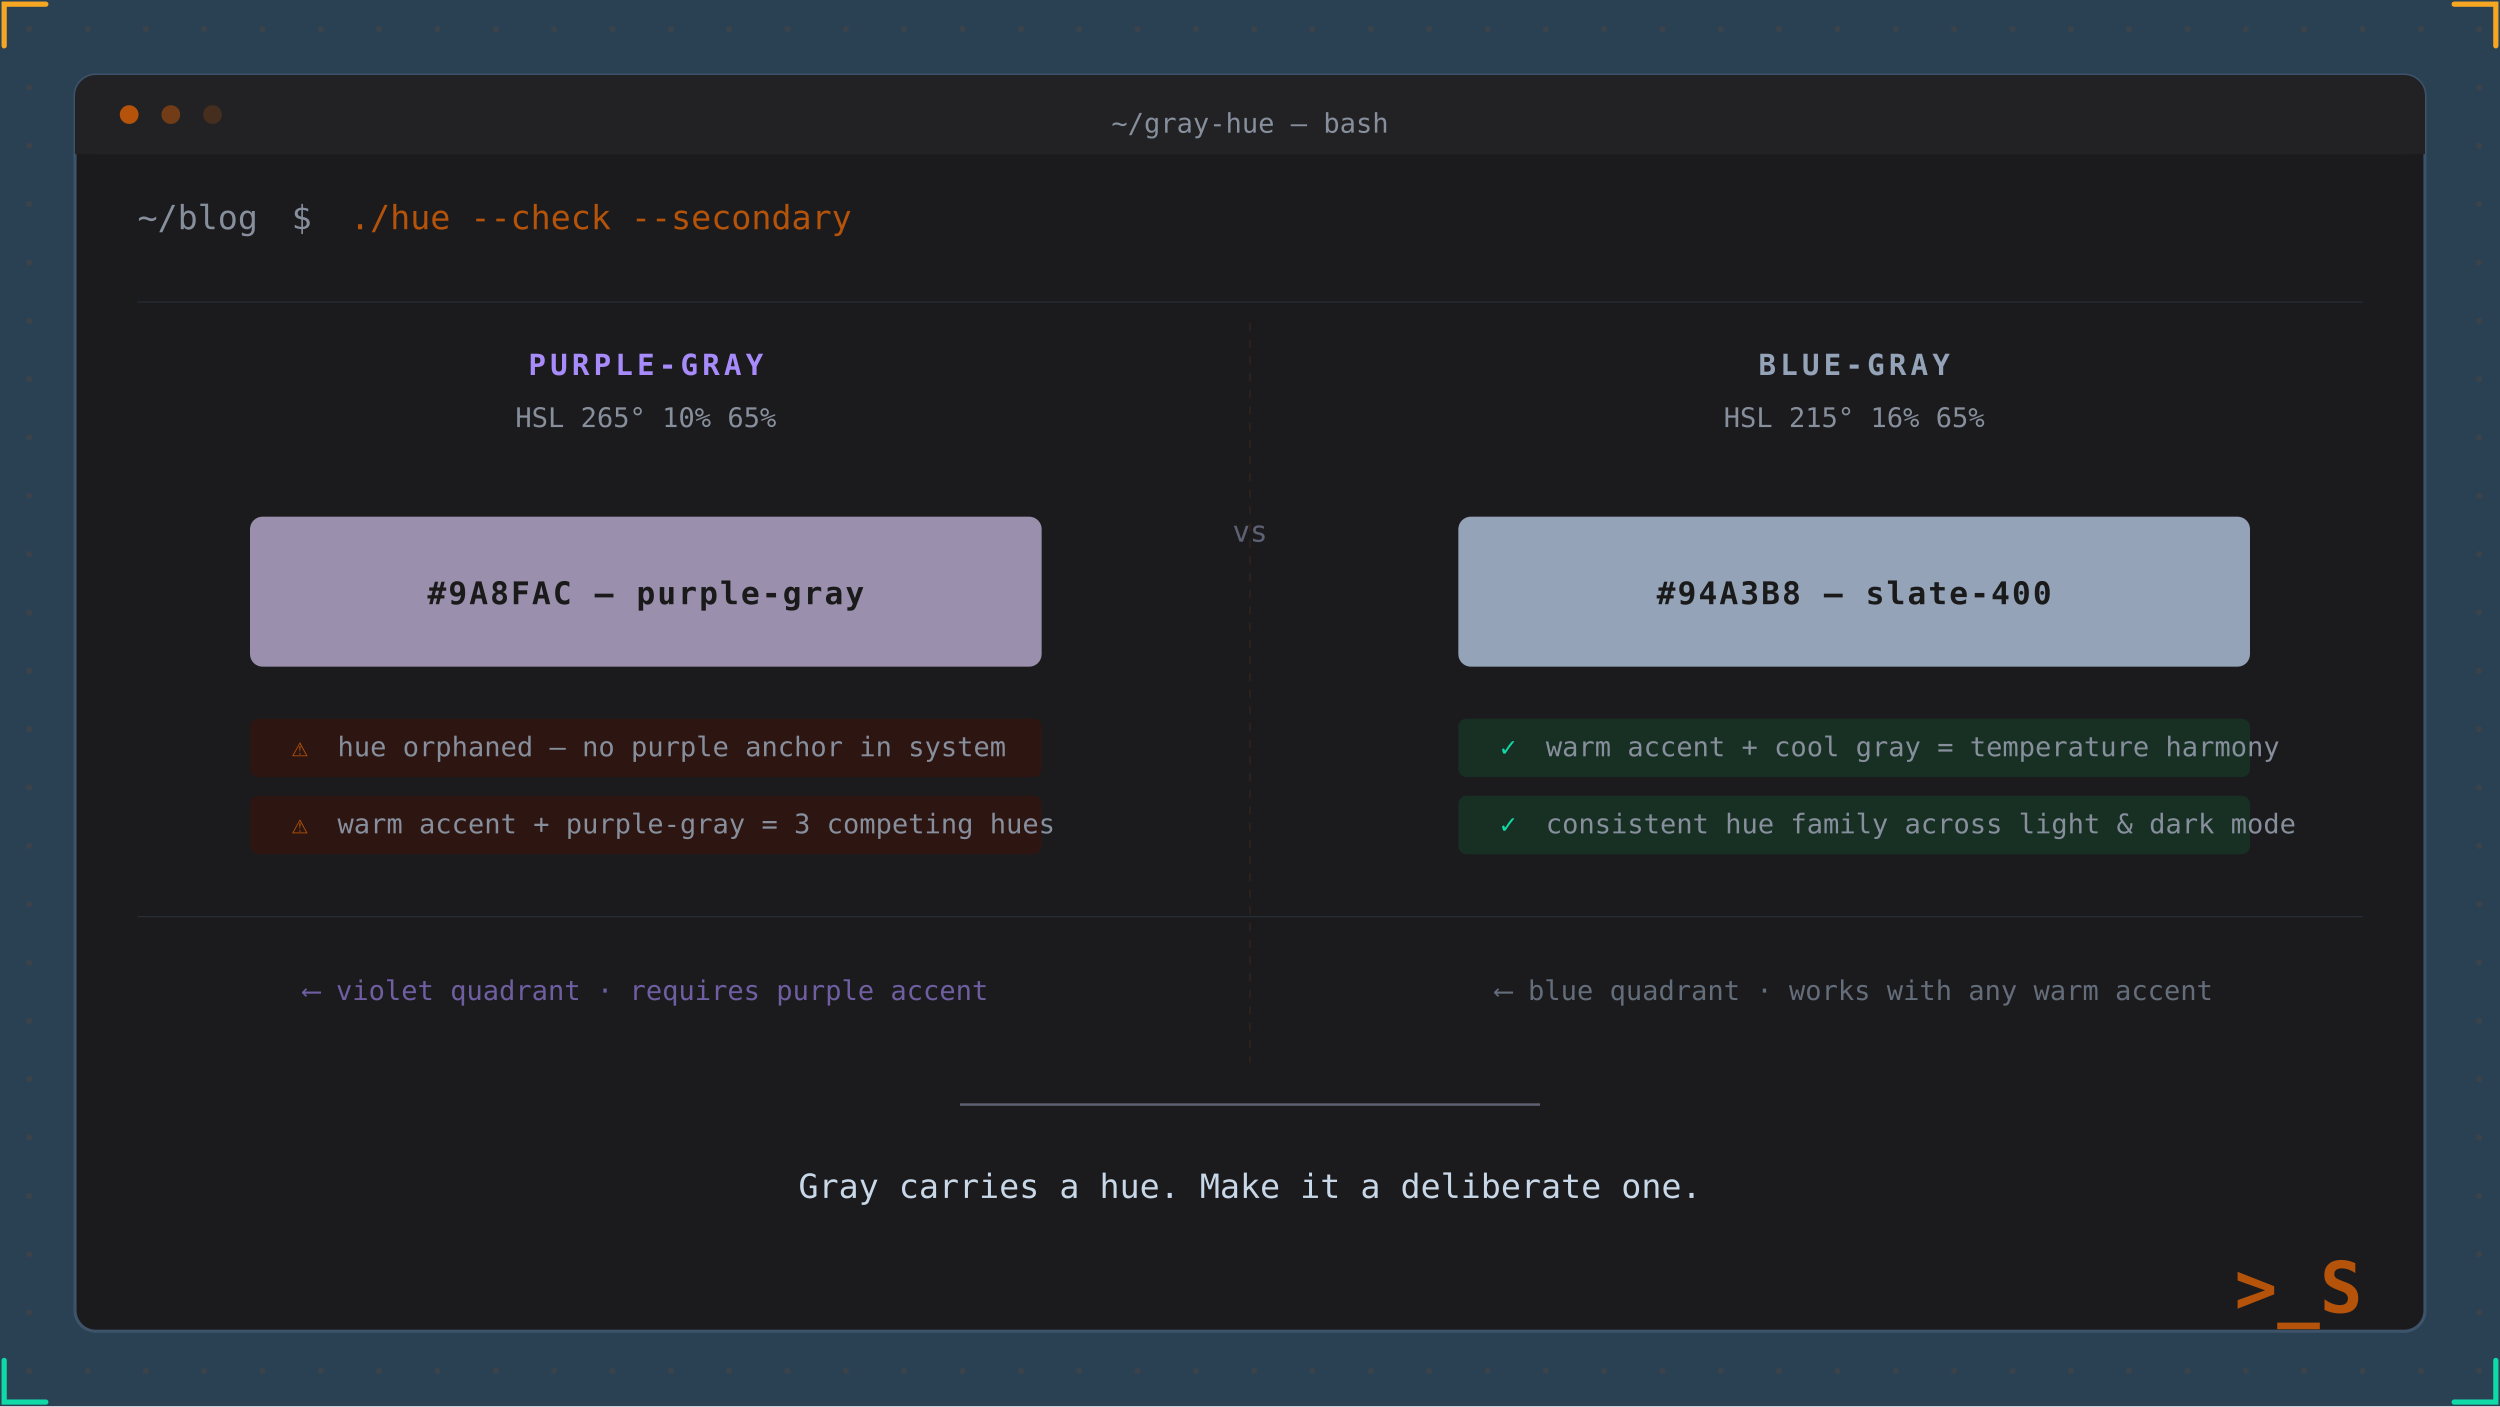
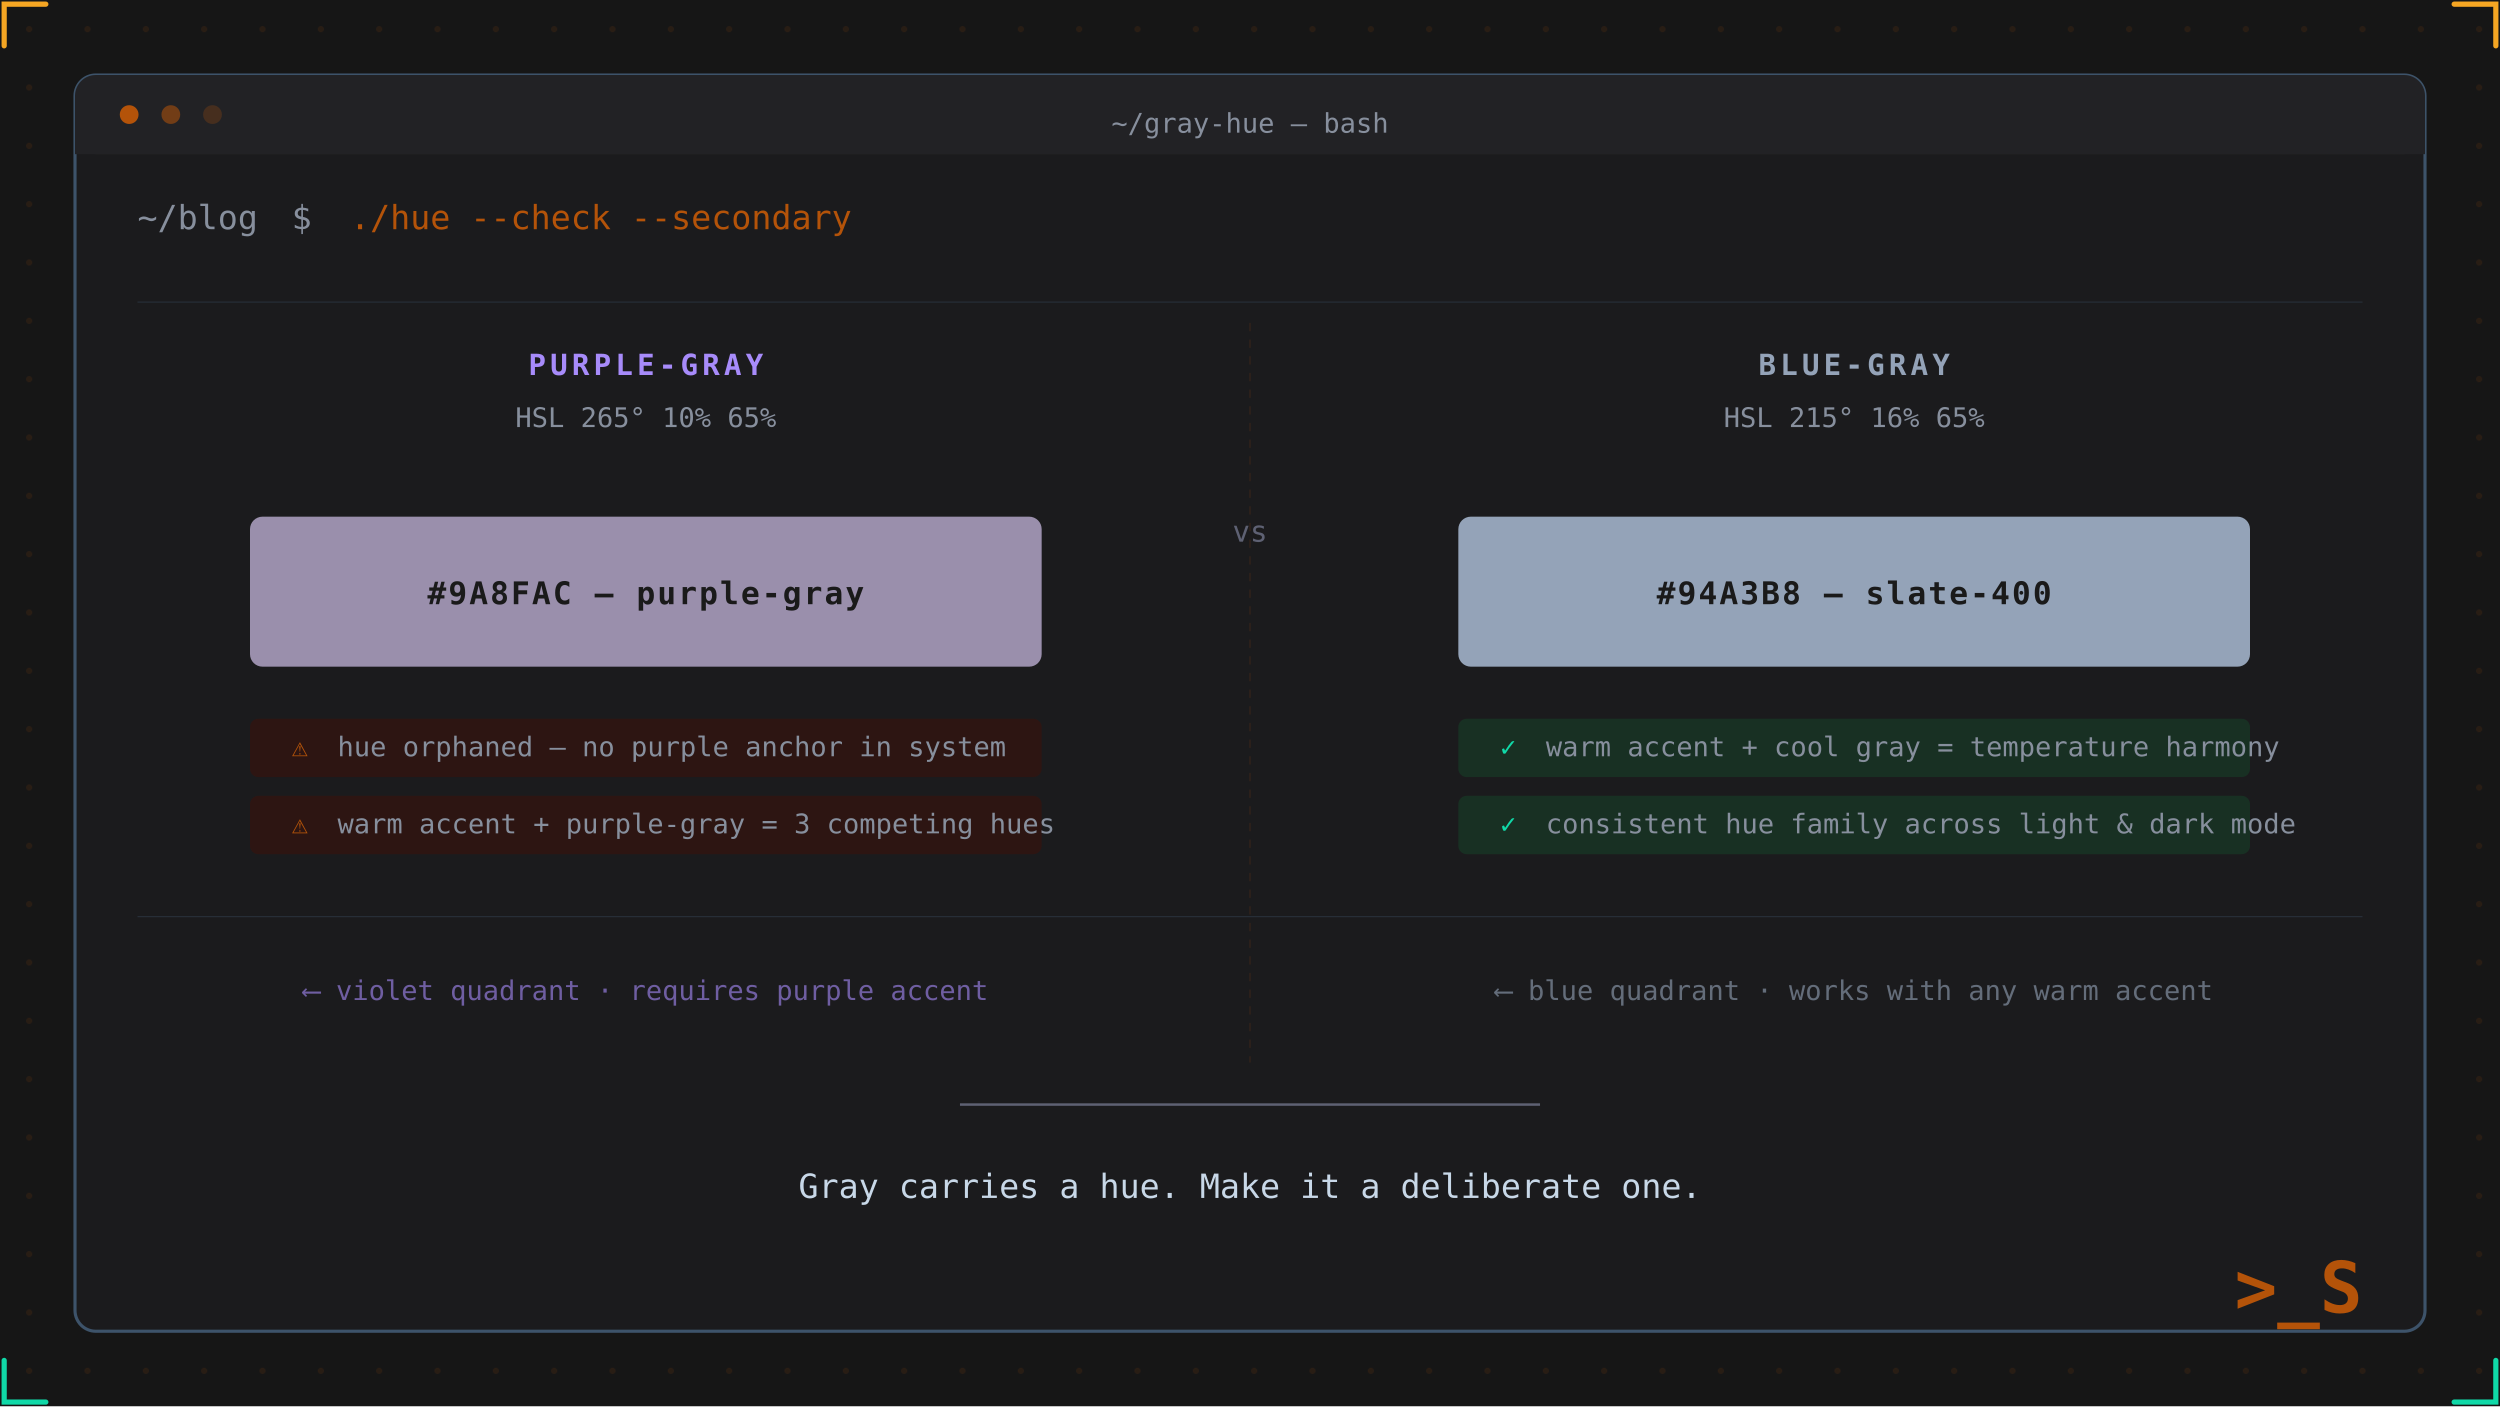
<svg xmlns="http://www.w3.org/2000/svg" width="1200" height="675" viewBox="0 0 1200 675">
  <defs>
    <pattern id="dot-grid" width="28" height="28" patternUnits="userSpaceOnUse">
      <circle cx="14" cy="14" r="1.5" fill="#B45309" opacity="0.12" />
    </pattern>
  </defs>
-   <rect width="1200" height="675" fill="#2A4053" />
+   <rect width="1200" height="675" fill="#161616" />
  <rect width="1200" height="675" fill="url(#dot-grid)" />
  <rect x="38" y="38" width="1124" height="599" rx="10" fill="#000" opacity="0.25" />
  <rect x="36" y="36" width="1128" height="603" rx="10" fill="#1B1B1D" stroke="#3D536A" stroke-width="1.5" />
  <rect x="36" y="36" width="1128" height="38" rx="10" fill="#222225" />
  <rect x="36" y="56" width="1128" height="18" fill="#222225" />
  <circle cx="62" cy="55" r="4.5" fill="#B45309" />
  <circle cx="82" cy="55" r="4.5" fill="#B45309" opacity="0.55" />
  <circle cx="102" cy="55" r="4.5" fill="#B45309" opacity="0.25" />
  <text x="600" y="60" font-family="ui-monospace,SFMono-Regular,monospace" font-size="13" fill="#878f9d" text-anchor="middle" dominant-baseline="middle">~/gray-hue — bash</text>
  <g font-family="ui-monospace,SFMono-Regular,monospace">
    <text x="66" y="110" font-size="16" fill="#878f9d">~/blog</text>
    <text x="140" y="110" font-size="16" fill="#878f9d"> $</text>
    <text x="168" y="110" font-size="16" fill="#B45309"> ./hue --check --secondary</text>
    <line x1="66" y1="145" x2="1134" y2="145" stroke="#3D536A" stroke-width="0.5" stroke-opacity="0.4" />
    <text x="310" y="180" font-size="14" fill="#a78bfa" text-anchor="middle" letter-spacing="2" font-weight="600">PURPLE-GRAY</text>
    <text x="890" y="180" font-size="14" fill="#94a3b8" text-anchor="middle" letter-spacing="2" font-weight="600">BLUE-GRAY</text>
    <text x="310" y="205" font-size="13" fill="#878f9d" text-anchor="middle">HSL 265° 10% 65%</text>
    <text x="890" y="205" font-size="13" fill="#878f9d" text-anchor="middle">HSL 215° 16% 65%</text>
    <text x="600" y="260" font-size="14" fill="#5e6173" text-anchor="middle">vs</text>
    <rect x="120" y="248" width="380" height="72" rx="6" fill="#9a8fac" />
    <text x="310" y="290" font-size="15" fill="#1a1a1a" text-anchor="middle" font-weight="600" letter-spacing="1">#9A8FAC  —  purple-gray</text>
    <rect x="700" y="248" width="380" height="72" rx="6" fill="#94a3b8" />
    <text x="890" y="290" font-size="15" fill="#1a1a1a" text-anchor="middle" font-weight="600" letter-spacing="1">#94A3B8  —  slate-400</text>
    <line x1="600" y1="155" x2="600" y2="510" stroke="#B45309" stroke-width="0.5" stroke-opacity="0.2" stroke-dasharray="4 4" />
    <rect x="120" y="345" width="380" height="28" rx="4" fill="#2d1512" />
    <text x="140" y="363" font-size="13" fill="#B45309">⚠</text>
    <text x="162" y="363" font-size="13" fill="#878f9d">hue orphaned — no purple anchor in system</text>
    <rect x="120" y="382" width="380" height="28" rx="4" fill="#2d1512" />
    <text x="140" y="400" font-size="13" fill="#B45309">⚠</text>
    <text x="162" y="400" font-size="13" fill="#878f9d">warm accent + purple-gray = 3 competing hues</text>
    <rect x="700" y="345" width="380" height="28" rx="4" fill="#183023" />
    <text x="720" y="363" font-size="13" fill="#10D9A8">✓</text>
    <text x="742" y="363" font-size="13" fill="#878f9d">warm accent + cool gray = temperature harmony</text>
    <rect x="700" y="382" width="380" height="28" rx="4" fill="#183023" />
    <text x="720" y="400" font-size="13" fill="#10D9A8">✓</text>
    <text x="742" y="400" font-size="13" fill="#878f9d">consistent hue family across light &amp; dark mode</text>
    <line x1="66" y1="440" x2="1134" y2="440" stroke="#3D536A" stroke-width="0.5" stroke-opacity="0.4" />
    <text x="310" y="480" font-size="13" fill="#a78bfa" text-anchor="middle" opacity="0.6">⟵ violet quadrant · requires purple accent</text>
    <text x="890" y="480" font-size="13" fill="#94a3b8" text-anchor="middle" opacity="0.6">⟵ blue quadrant · works with any warm accent</text>
    <text x="600" y="535" font-size="14" fill="#5e6173" text-anchor="middle">─────────────────────────────────</text>
    <text x="600" y="575" font-size="16" fill="#C8D8E8" text-anchor="middle">Gray carries a hue. Make it a deliberate one.</text>
  </g>
  <text x="1134" y="630" font-family="ui-monospace,SFMono-Regular,monospace" font-size="34" fill="#B45309" text-anchor="end" font-weight="bold">&gt;_S</text>
  <g stroke-linecap="round" fill="none">
    <path d="M 2 22 L 2 2 L 22 2" stroke="#F5A623" stroke-width="2.5" />
    <path d="M 1178 2 L 1198 2 L 1198 22" stroke="#F5A623" stroke-width="2.5" />
    <path d="M 2 653 L 2 673 L 22 673" stroke="#10D9A8" stroke-width="2.5" />
    <path d="M 1178 673 L 1198 673 L 1198 653" stroke="#10D9A8" stroke-width="2.5" />
    <path d="M 1184 316" stroke="#3D536A" stroke-width="6" stroke-linecap="round" />
    <path d="M 1184 338" stroke="#3D536A" stroke-width="6" stroke-linecap="round" />
    <path d="M 1184 360" stroke="#3D536A" stroke-width="6" stroke-linecap="round" />
  </g>
</svg>
